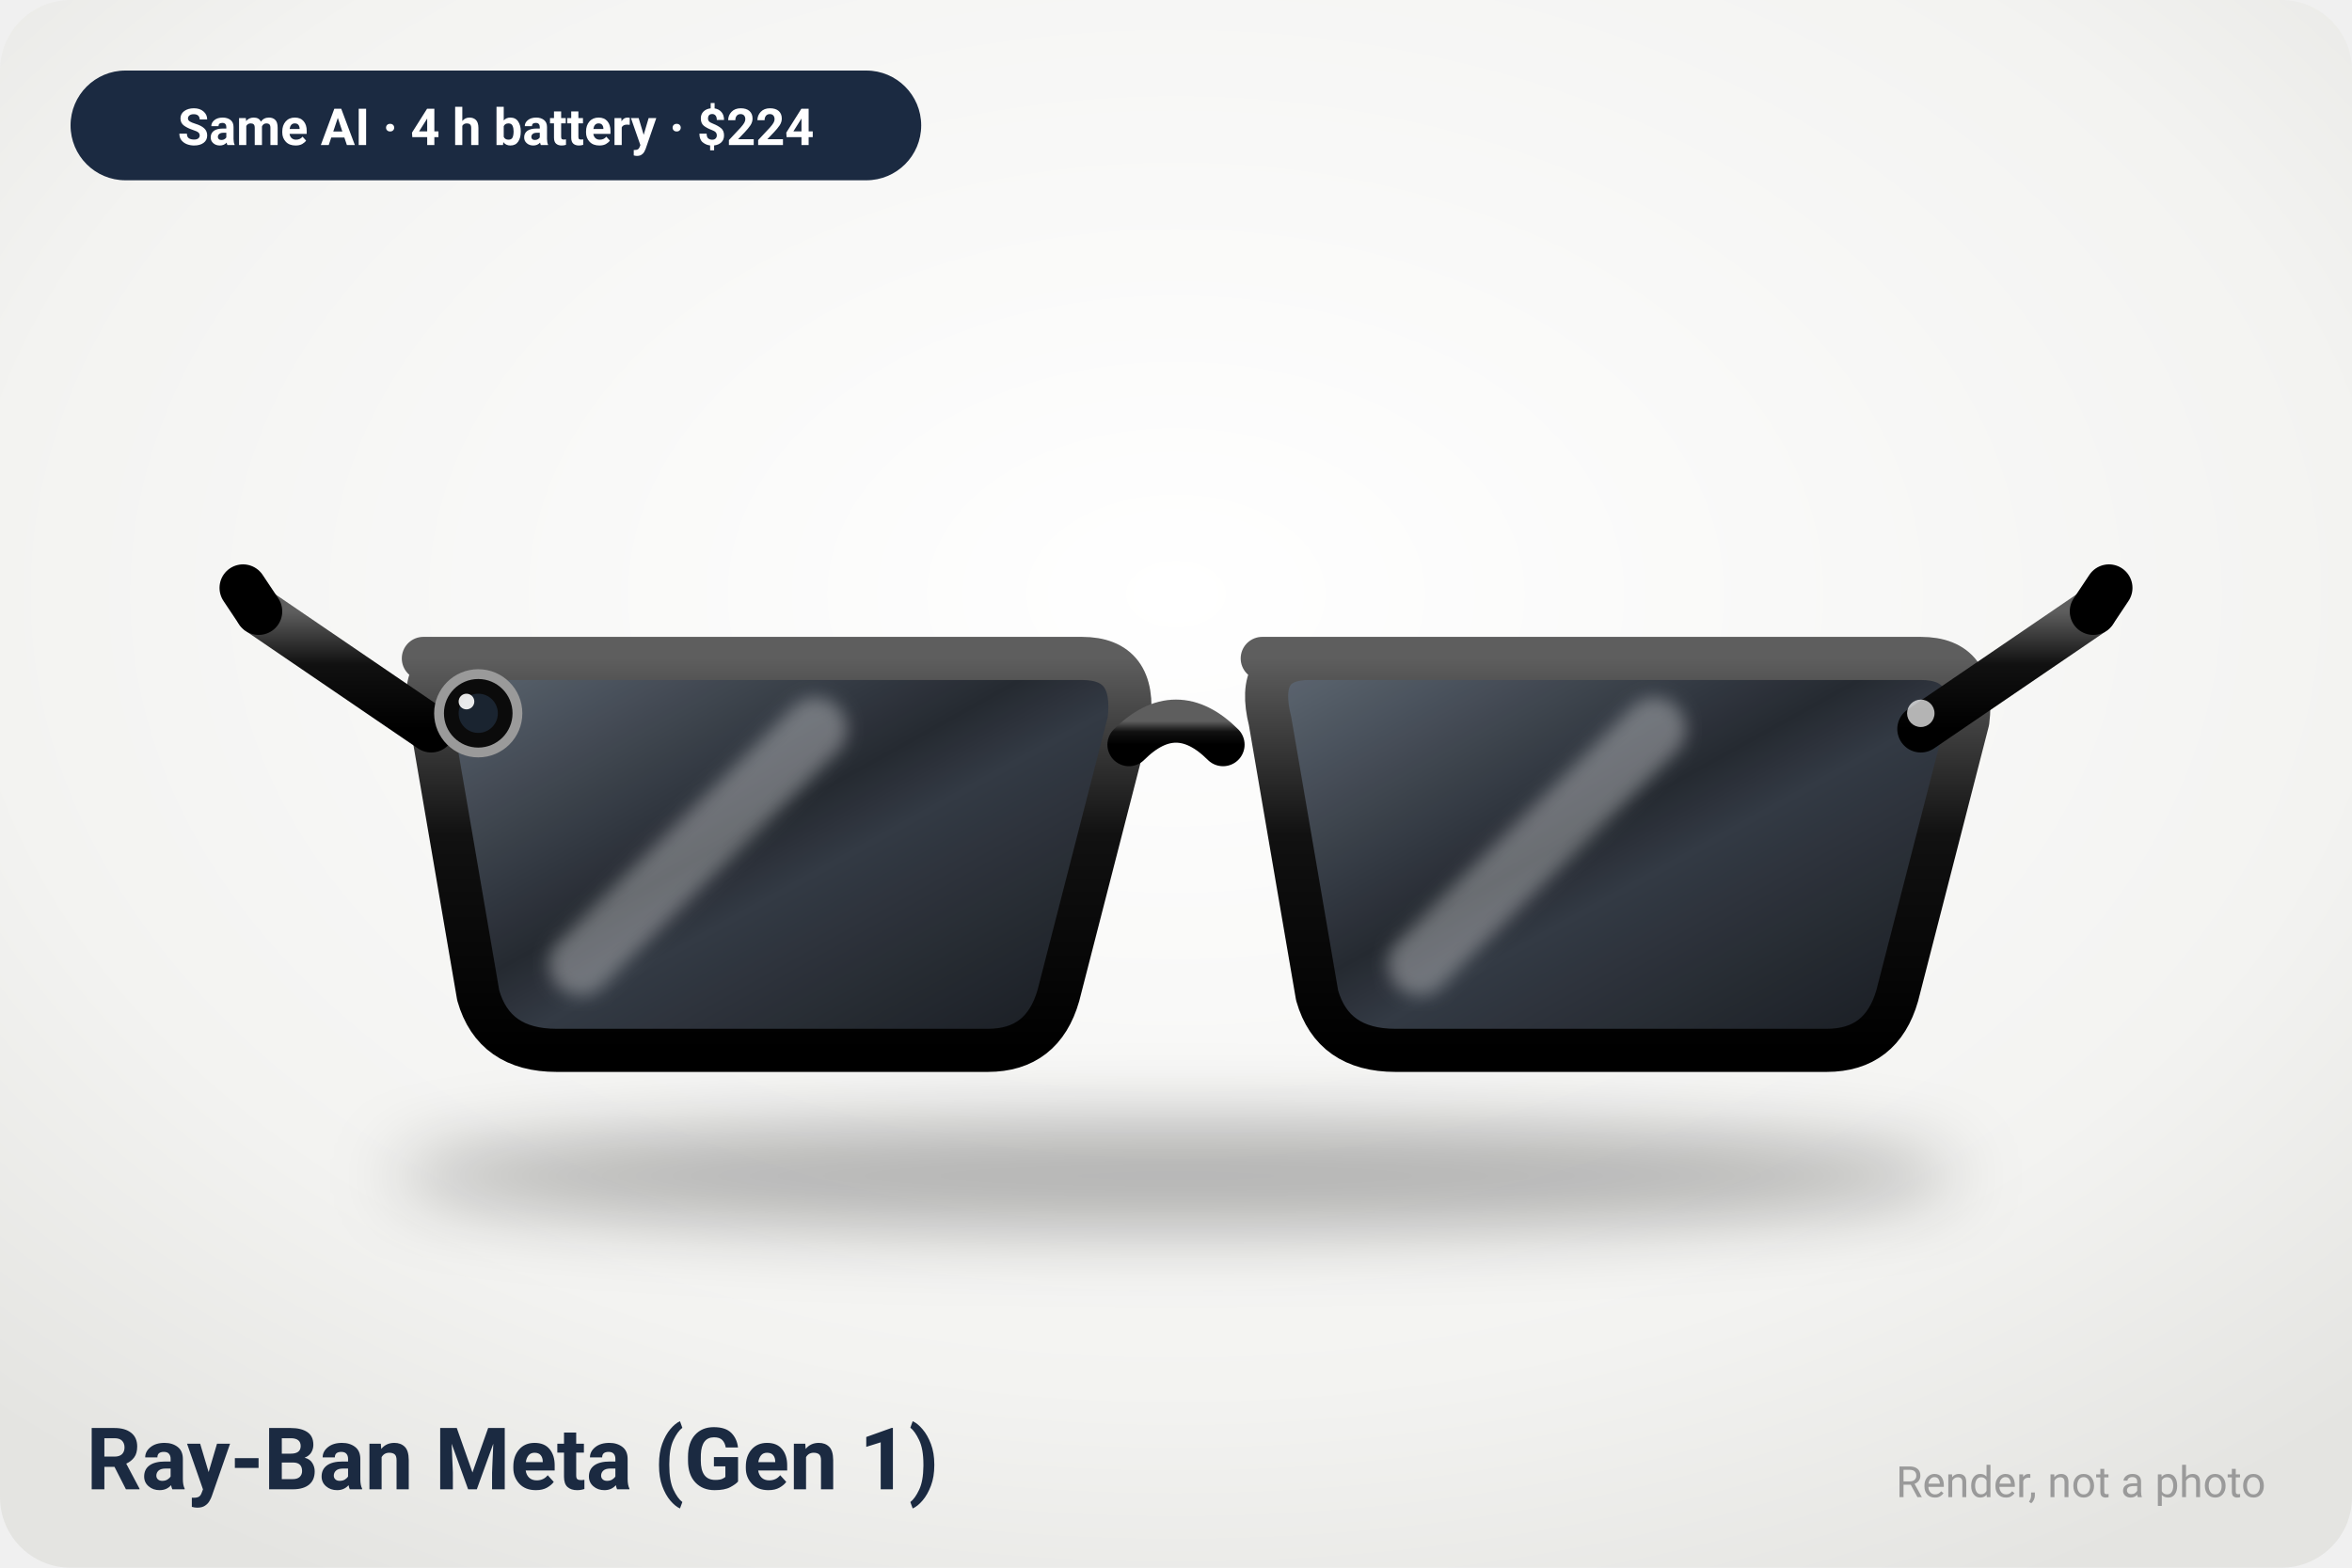
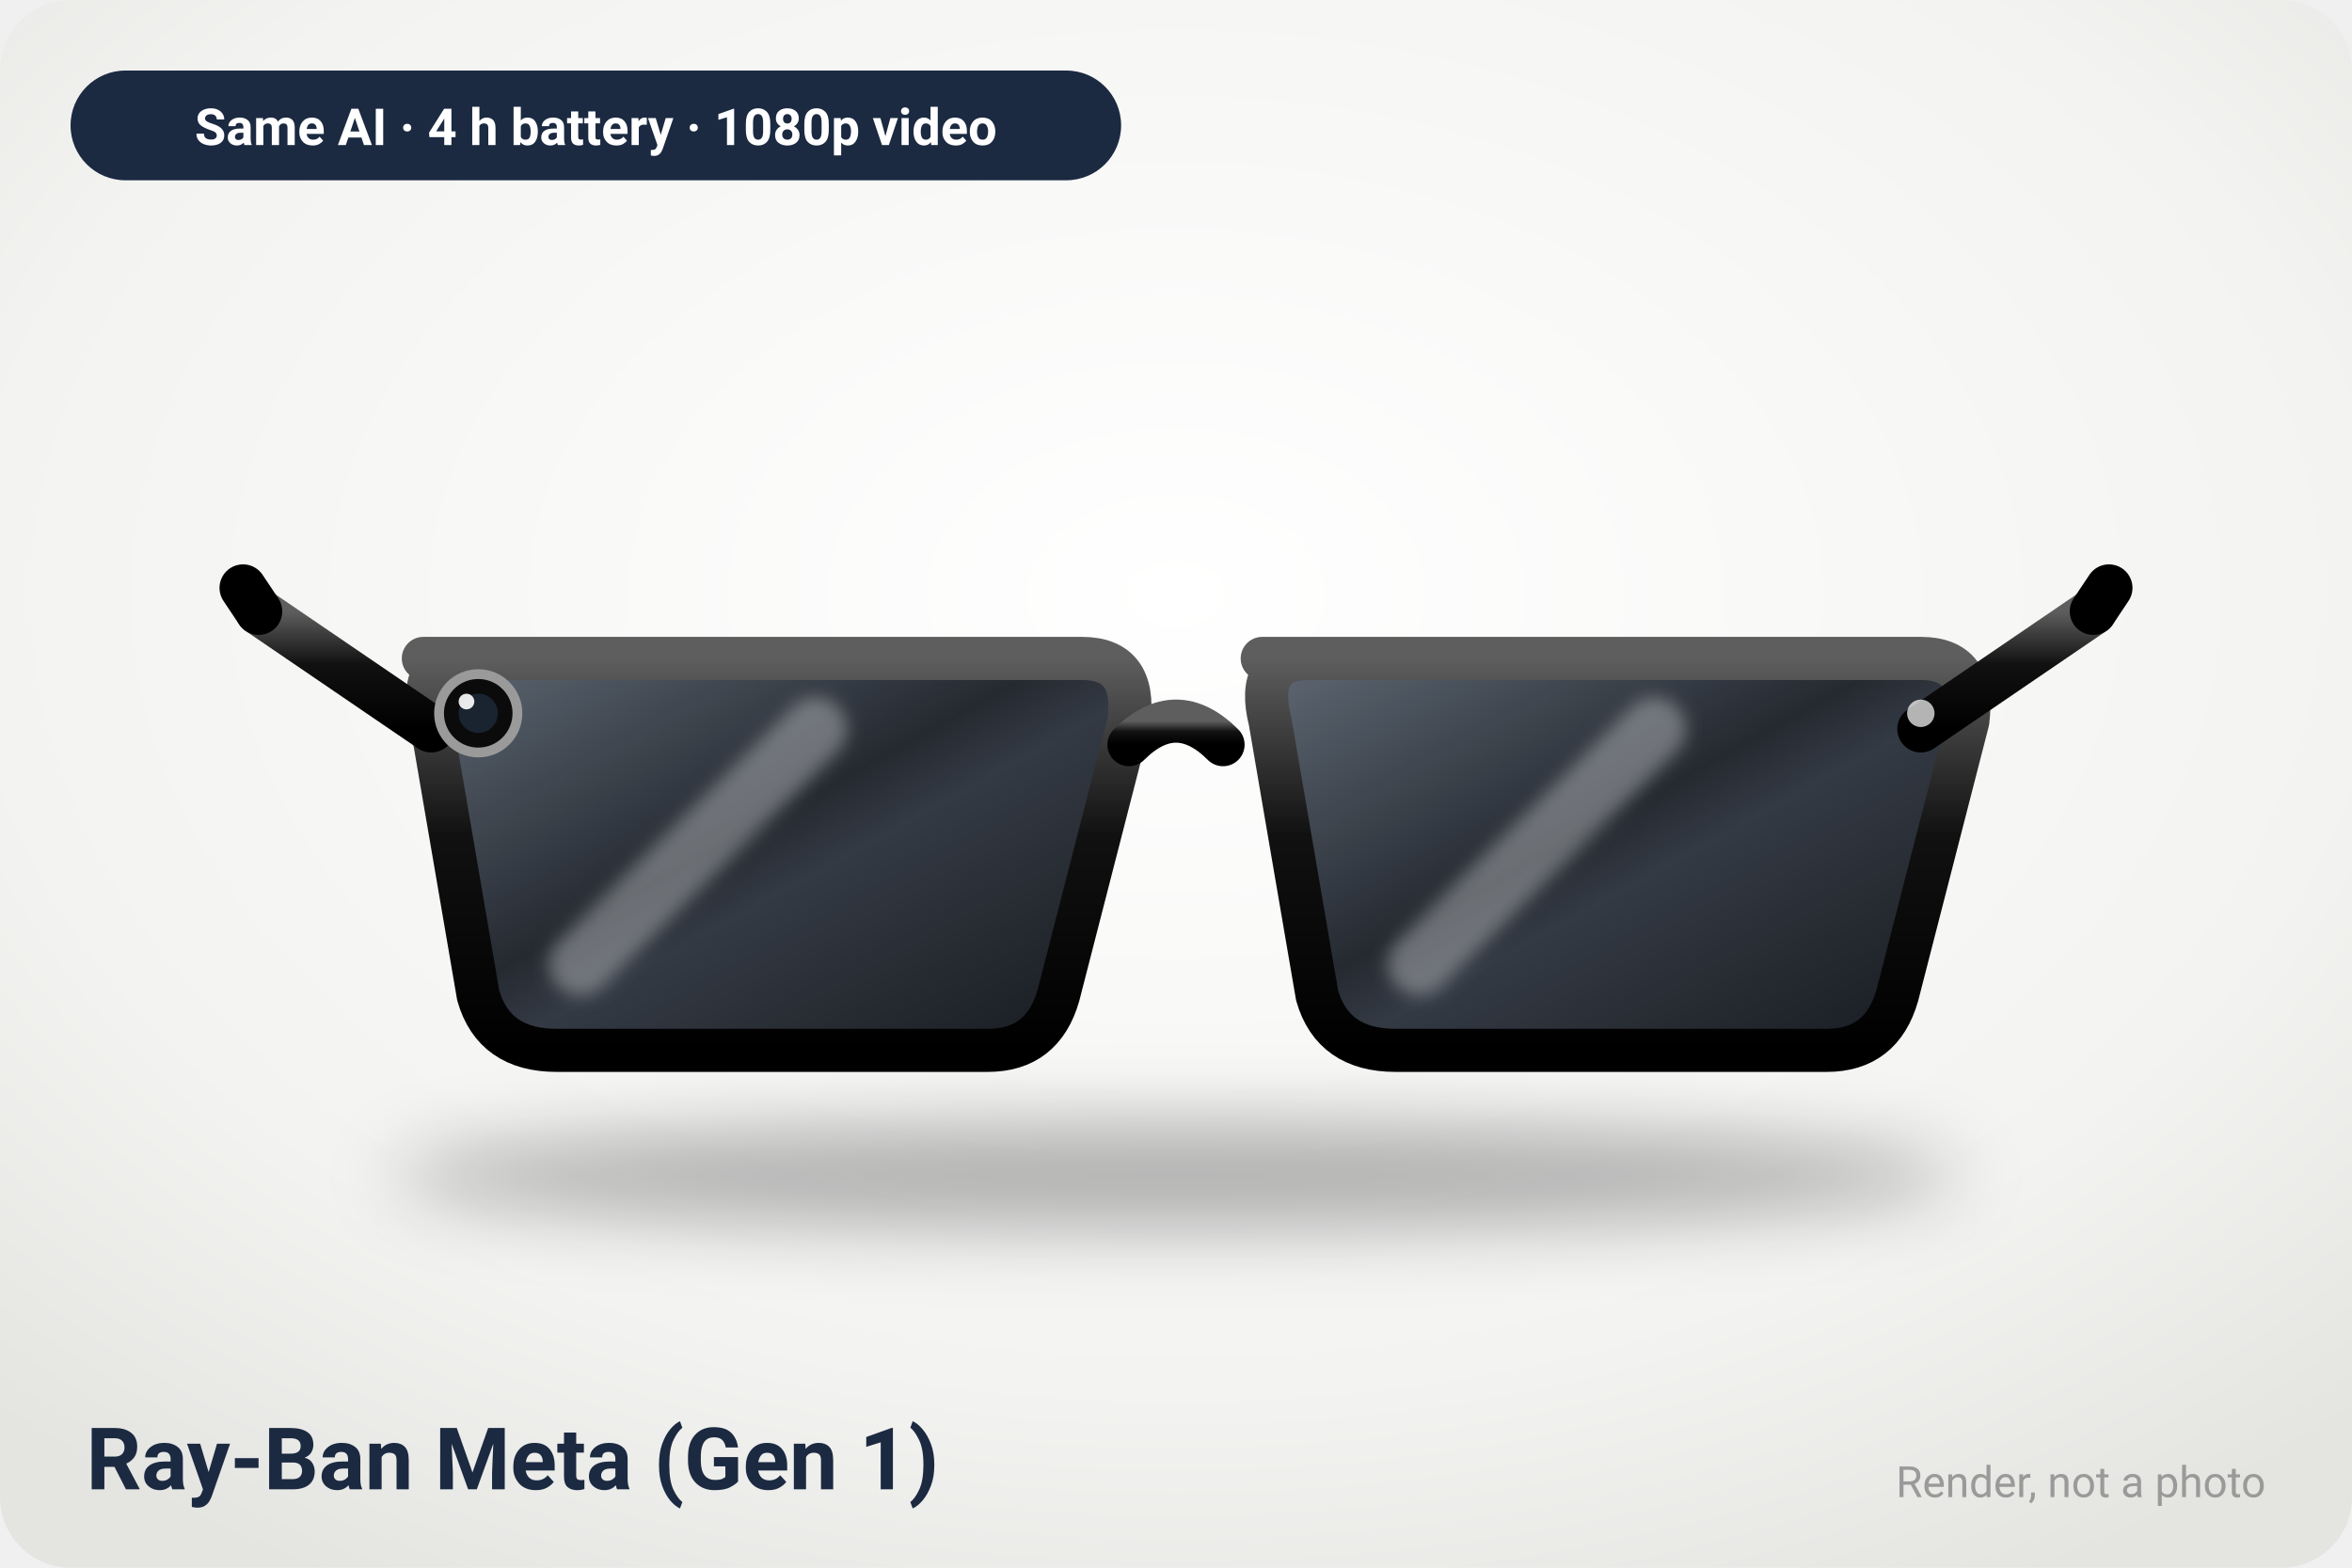
<svg xmlns="http://www.w3.org/2000/svg" viewBox="0 0 600 400" role="img" aria-label="Ray-Ban Meta (Gen 1) (product render)">
  <defs>
    <radialGradient id="cgen1-bg" cx="50%" cy="38%" r="72%">
      <stop offset="0" stop-color="#ffffff" />
      <stop offset="0.7" stop-color="#f3f3f1" />
      <stop offset="1" stop-color="#e4e4e1" />
    </radialGradient>
    <filter id="cgen1-blur" x="-30%" y="-80%" width="160%" height="300%">
      <feGaussianBlur stdDeviation="9" />
    </filter>
    <filter id="cgen1-soft" x="-20%" y="-20%" width="140%" height="140%">
      <feGaussianBlur stdDeviation="2.2" />
    </filter>
    <filter id="cgen1-glow" x="-50%" y="-50%" width="200%" height="200%">
      <feGaussianBlur stdDeviation="5" />
    </filter>
    <linearGradient id="cgen1-front" x1="0" y1="0" x2="0.35" y2="1">
      <stop offset="0" stop-color="#2b2b2b" />
      <stop offset="0.55" stop-color="#111" />
      <stop offset="1" stop-color="#000000" />
    </linearGradient>
    <linearGradient id="cgen1-side" x1="0" y1="0" x2="1" y2="1">
      <stop offset="0" stop-color="#020202" />
      <stop offset="1" stop-color="#000000" />
    </linearGradient>
    <linearGradient id="cgen1-top" x1="0" y1="0" x2="1" y2="1">
      <stop offset="0" stop-color="#4e4e4e" />
      <stop offset="1" stop-color="#202020" />
    </linearGradient>
    <radialGradient id="cgen1-dome" cx="38%" cy="32%" r="75%">
      <stop offset="0" stop-color="#494949" />
      <stop offset="0.6" stop-color="#111" />
      <stop offset="1" stop-color="#000000" />
    </radialGradient>
    <linearGradient id="cgen1-gloss" x1="0" y1="0" x2="1" y2="1">
      <stop offset="0" stop-color="#ffffff" stop-opacity="0.55" />
      <stop offset="0.5" stop-color="#ffffff" stop-opacity="0.05" />
      <stop offset="1" stop-color="#ffffff" stop-opacity="0" />
    </linearGradient>
    <linearGradient id="cgen1-screen" x1="0" y1="0" x2="1" y2="1">
      <stop offset="0" stop-color="#1d2a3a" />
      <stop offset="1" stop-color="#060a10" />
    </linearGradient>
    <linearGradient id="cgen1-metal" x1="0" y1="0" x2="1" y2="0">
      <stop offset="0" stop-color="#d9d9d6" />
      <stop offset="0.35" stop-color="#f4f4f2" />
      <stop offset="0.65" stop-color="#bdbdb9" />
      <stop offset="1" stop-color="#e6e6e3" />
    </linearGradient>
    <linearGradient id="cgen1-accent" x1="0" y1="0" x2="0" y2="1">
      <stop offset="0" stop-color="#bdefd2" />
      <stop offset="1" stop-color="#4ed487" />
    </linearGradient>
    <linearGradient id="cgen1-lens" x1="0" y1="0" x2="1" y2="1">
      <stop offset="0" stop-color="#5a6470" />
      <stop offset="0.45" stop-color="#1c2129" />
      <stop offset="0.55" stop-color="#2b323c" />
      <stop offset="1" stop-color="#0c0f14" />
    </linearGradient>
  </defs>
  <rect width="600" height="400" rx="18" fill="url(#cgen1-bg)" />
  <ellipse cx="300" cy="300" rx="200" ry="14" fill="#000" opacity="0.28" filter="url(#cgen1-blur)" />
  <linearGradient id="cgen1-fr" x1="0" y1="0" x2="0" y2="1">
    <stop offset="0" stop-color="#5e5e5e" />
    <stop offset="0.45" stop-color="#111" />
    <stop offset="1" stop-color="#000000" />
  </linearGradient>
  <path d="M 108 168 L 276 168 Q 290 168 288 184 L 270 254 Q 266 268 252 268 L 142 268 Q 126 268 122 254 L 110 184 Q 106 168 120 168 Z" fill="url(#cgen1-lens)" opacity="0.96" />
  <path d="M 108 168 L 276 168 Q 290 168 288 184 L 270 254 Q 266 268 252 268 L 142 268 Q 126 268 122 254 L 110 184 Q 106 168 120 168 Z" fill="none" stroke="url(#cgen1-fr)" stroke-width="11" stroke-linejoin="round" />
  <path d="M 148.04 246.0 L 208.1 186.0" stroke="#fff" stroke-opacity="0.32" stroke-width="16.0" stroke-linecap="round" filter="url(#cgen1-soft)" />
  <path d="M 322 168 L 490 168 Q 504 168 502 184 L 484 254 Q 480 268 466 268 L 356 268 Q 340 268 336 254 L 324 184 Q 320 168 334 168 Z" fill="url(#cgen1-lens)" opacity="0.96" />
  <path d="M 322 168 L 490 168 Q 504 168 502 184 L 484 254 Q 480 268 466 268 L 356 268 Q 340 268 336 254 L 324 184 Q 320 168 334 168 Z" fill="none" stroke="url(#cgen1-fr)" stroke-width="11" stroke-linejoin="round" />
  <path d="M 362.04 246.0 L 422.1 186.0" stroke="#fff" stroke-opacity="0.32" stroke-width="16.0" stroke-linecap="round" filter="url(#cgen1-soft)" />
  <path d="M 288 190 Q 300 178 312 190" fill="none" stroke="url(#cgen1-fr)" stroke-width="11" stroke-linecap="round" />
  <path d="M 110 186 L 66 156 M 490 186 L 534 156" stroke="url(#cgen1-fr)" stroke-width="12" stroke-linecap="round" />
  <path d="M 66 156 L 62 150 M 534 156 L 538 150" stroke="#000000" stroke-width="12" stroke-linecap="round" />
  <circle cx="122" cy="182" r="10" fill="#0b0b0b" stroke="#9a9a9a" stroke-width="2.5" />
  <circle cx="122" cy="182" r="5" fill="#1a2430" />
  <circle cx="119" cy="179" r="2" fill="#fff" opacity="0.9" />
  <circle cx="490" cy="182" r="3.5" fill="#fff" opacity="0.7" />
  <g font-family="-apple-system,Segoe UI,Roboto,Helvetica,Arial,sans-serif">
-     <rect x="18" y="18" width="217" height="28" rx="14" fill="#1B2A41" />
-     <text x="126.5" y="37" text-anchor="middle" font-size="13" font-weight="700" fill="#fff">Same AI · 4 h battery · $224</text>
+     <rect x="18" y="18" width="268" height="28" rx="14" fill="#1B2A41" />
+     <text x="152.0" y="37" text-anchor="middle" font-size="13" font-weight="700" fill="#fff">Same AI · 4 h battery · 1080p video</text>
    <text x="22" y="380" font-size="22" font-weight="700" fill="#1B2A41">Ray-Ban Meta (Gen 1)</text>
    <text x="578" y="382" text-anchor="end" font-size="11" fill="#9a9a9a">Render, not a photo</text>
  </g>
</svg>
